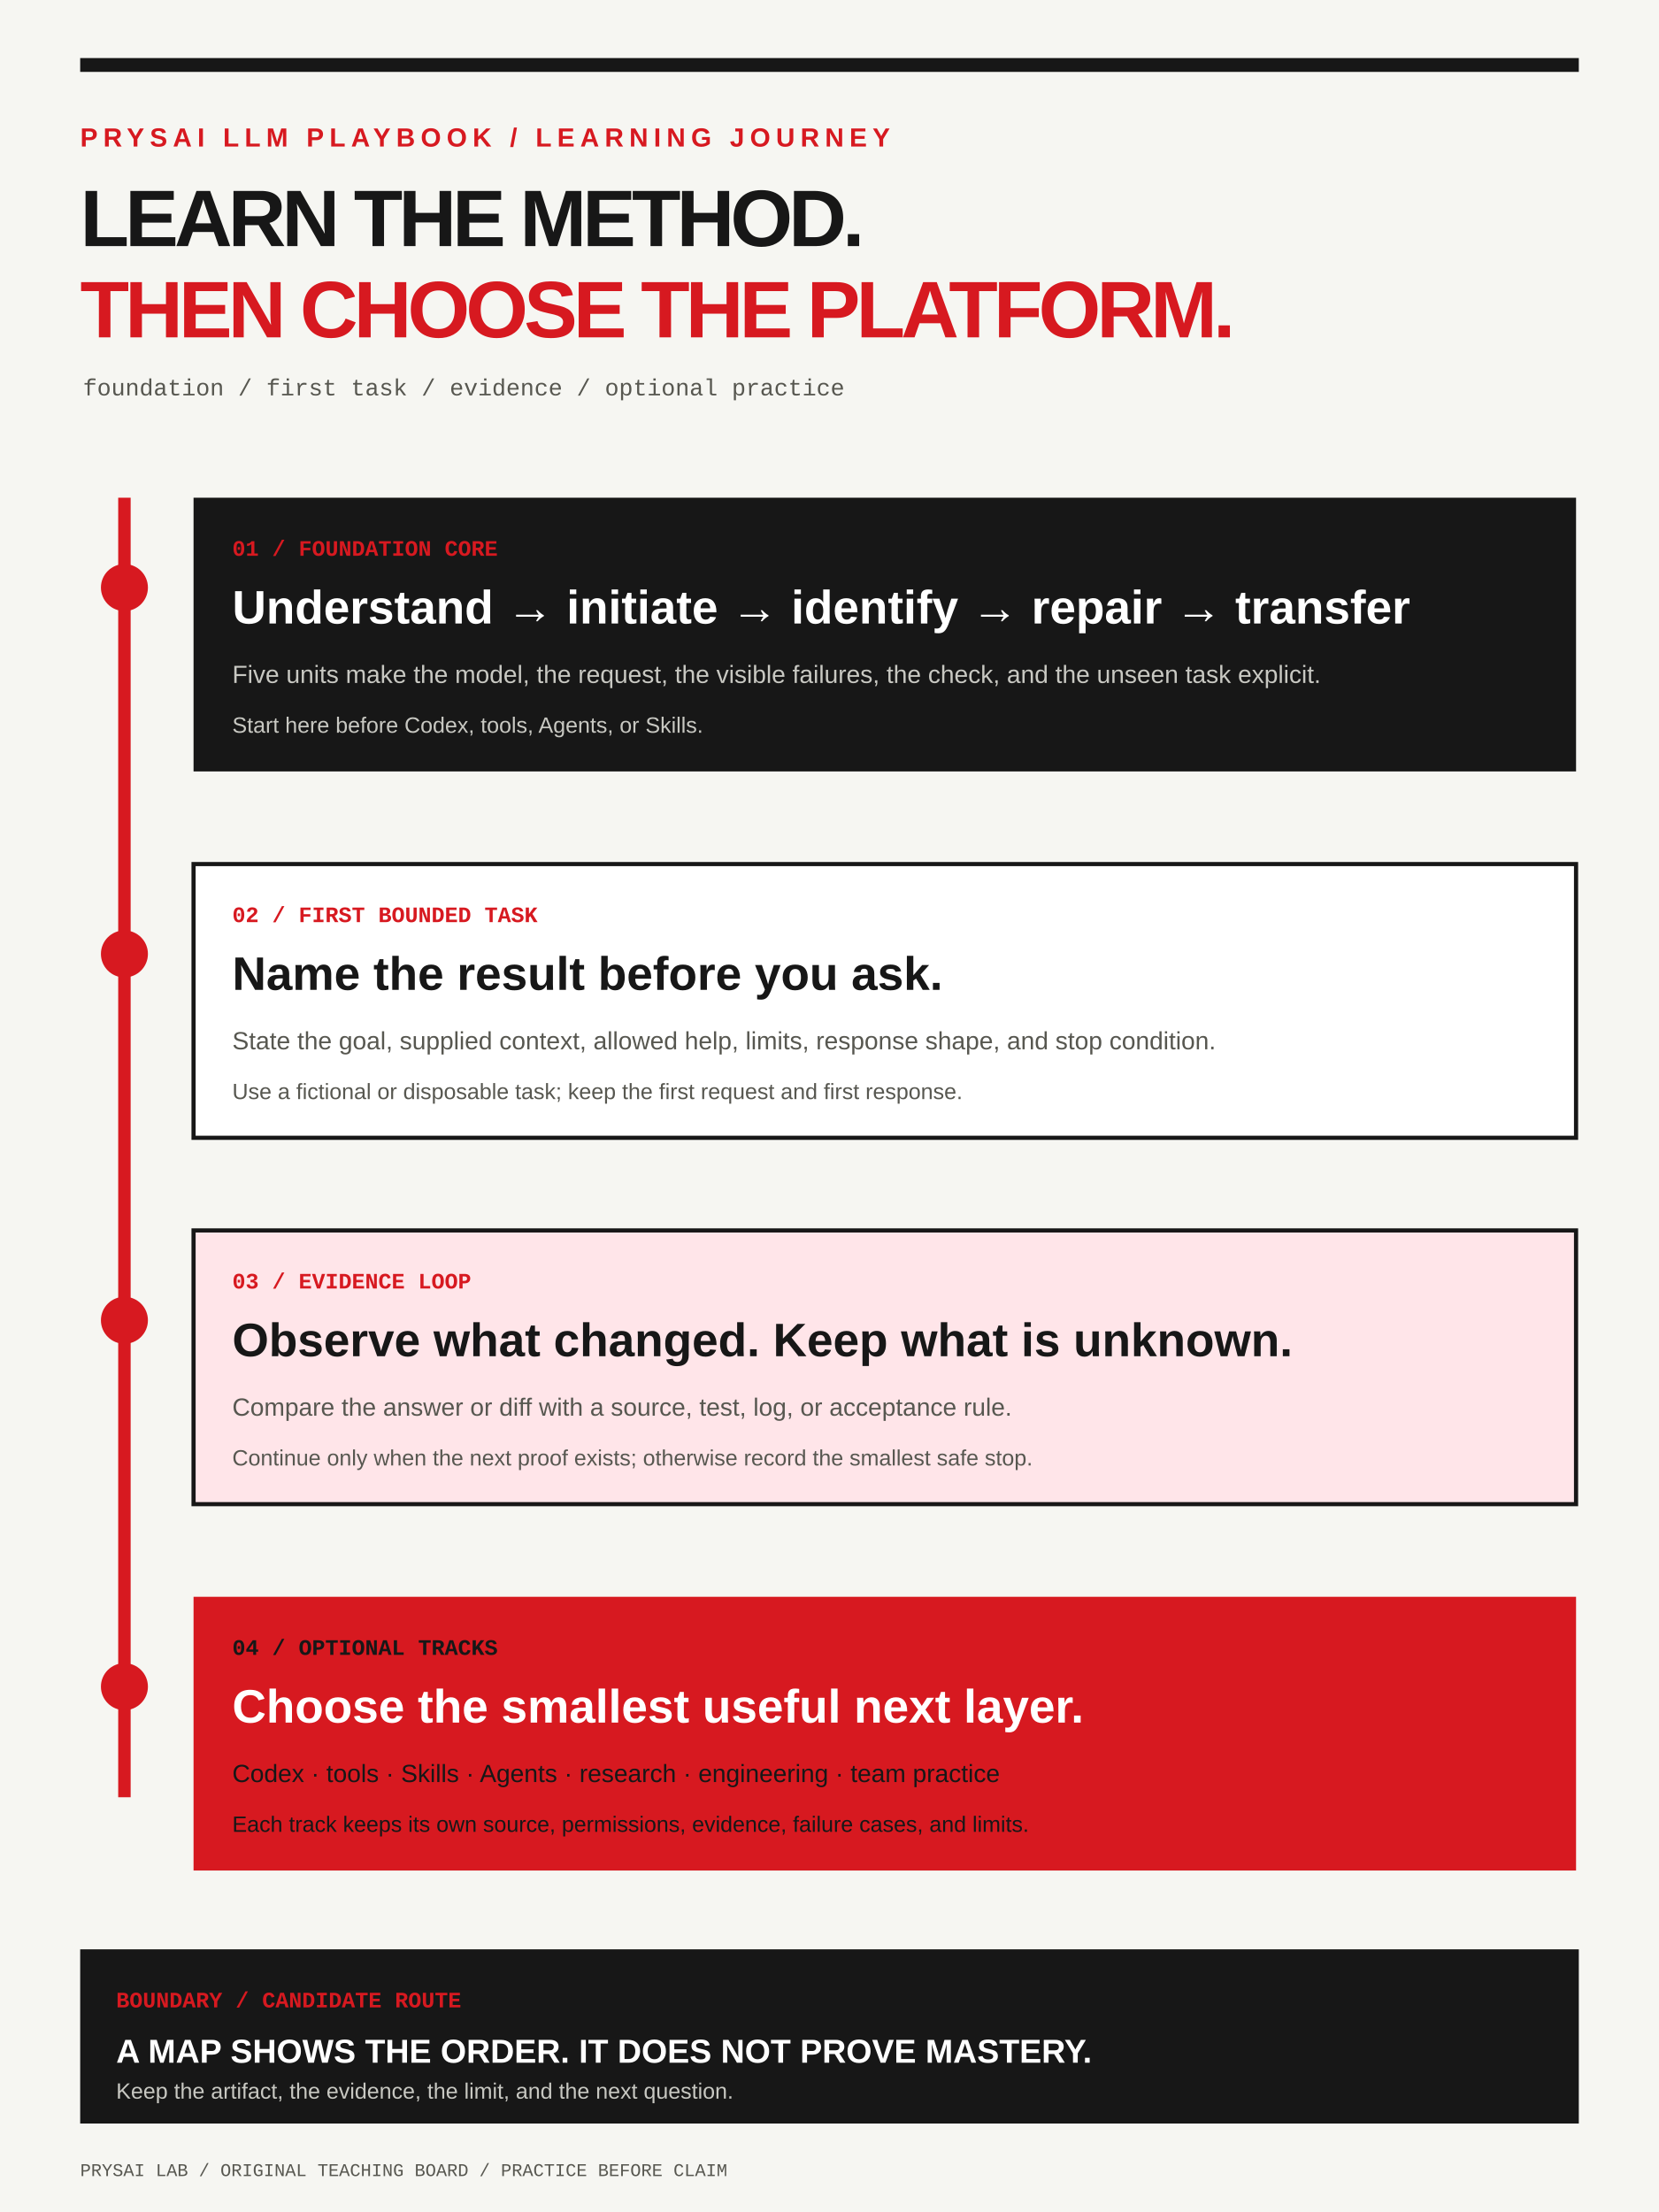
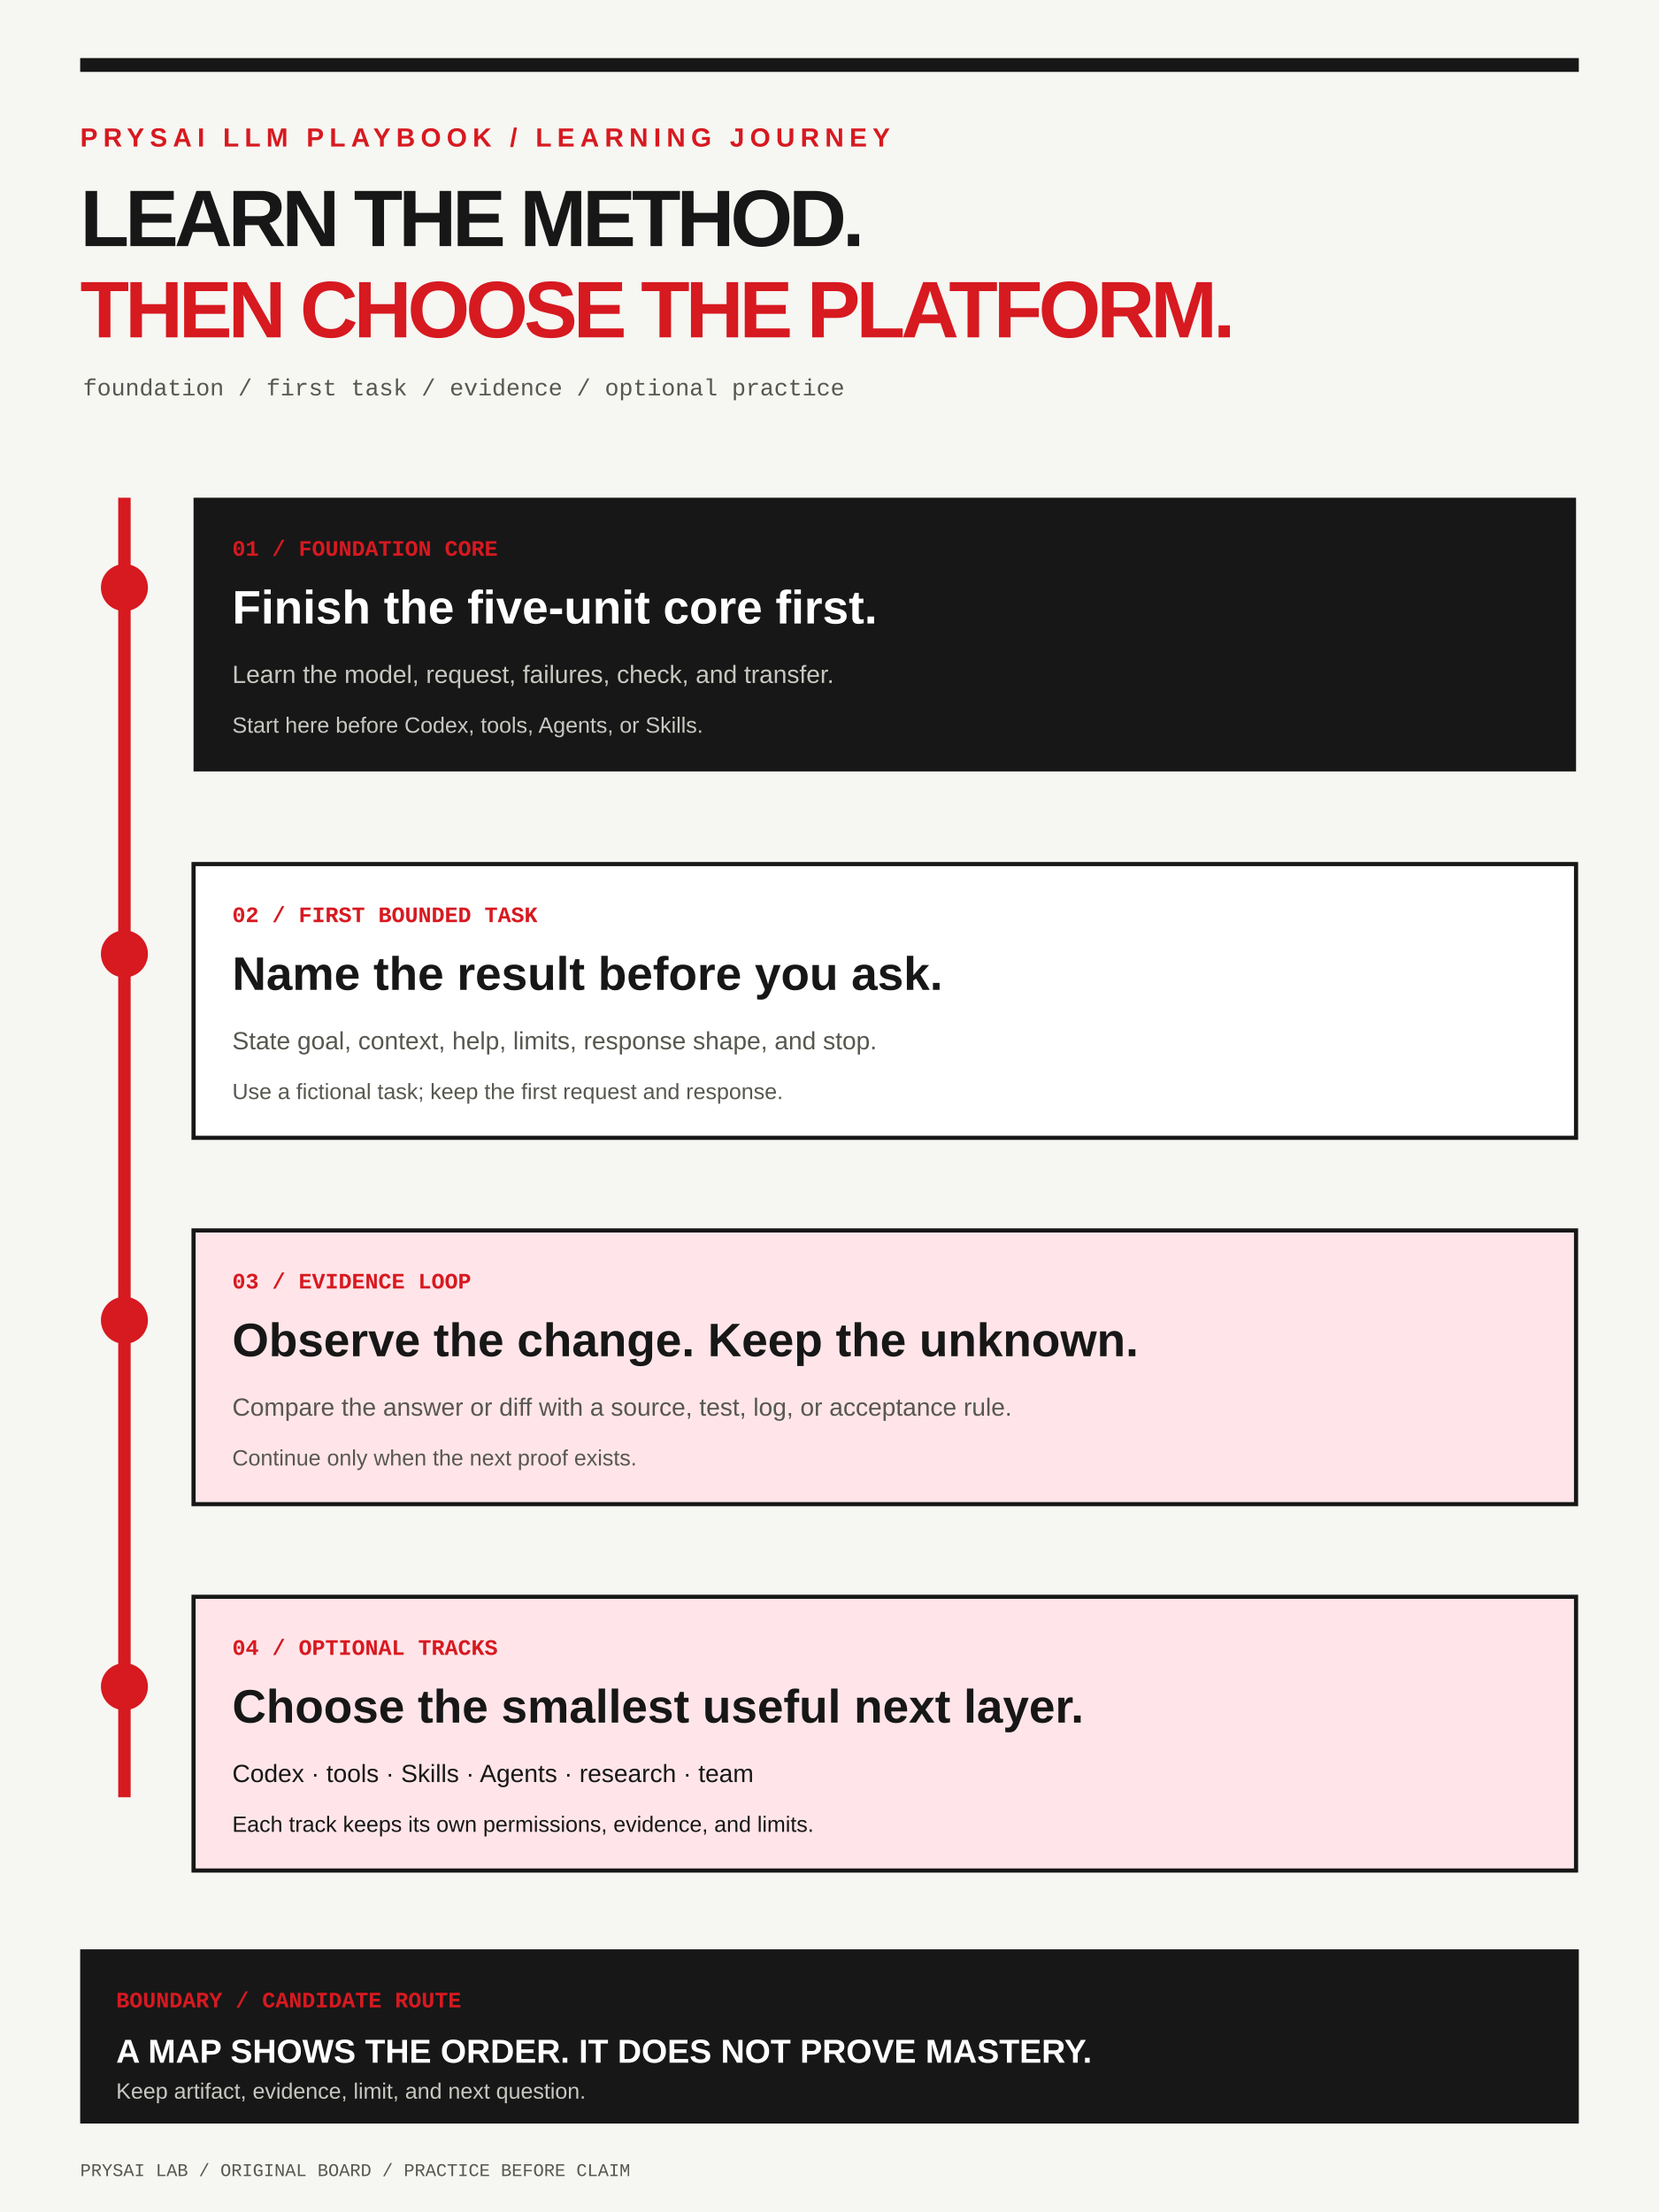
<svg xmlns="http://www.w3.org/2000/svg" viewBox="0 0 1200 1600" role="img" aria-labelledby="title desc">
  <rect width="1200" height="1600" fill="#f6f6f2" />
  <rect x="58" y="42" width="1084" height="10" fill="#171717" />
  <text x="58" y="106" fill="#d71920" font-family="Arial, Helvetica, sans-serif" font-size="19" font-weight="700" letter-spacing="4">PRYSAI LLM PLAYBOOK / LEARNING JOURNEY</text>
  <text x="58" y="178" fill="#171717" font-family="Arial, Helvetica, sans-serif" font-size="58" font-weight="900" letter-spacing="-3">LEARN THE METHOD.</text>
  <text x="58" y="244" fill="#d71920" font-family="Arial, Helvetica, sans-serif" font-size="58" font-weight="900" letter-spacing="-3">THEN CHOOSE THE PLATFORM.</text>
  <text x="60" y="286" fill="#575750" font-family="Consolas, 'Courier New', monospace" font-size="17">foundation / first task / evidence / optional practice</text>
  <line x1="90" y1="360" x2="90" y2="1300" stroke="#d71920" stroke-width="9" />
  <circle cx="90" cy="425" r="17" fill="#d71920" />
  <circle cx="90" cy="690" r="17" fill="#d71920" />
  <circle cx="90" cy="955" r="17" fill="#d71920" />
  <circle cx="90" cy="1220" r="17" fill="#d71920" />
  <g transform="translate(140 360)">
    <rect width="1000" height="198" fill="#171717" />
    <text x="28" y="42" fill="#d71920" font-family="Consolas, 'Courier New', monospace" font-size="16" font-weight="700">01 / FOUNDATION CORE</text>
-     <text x="28" y="91" fill="#ffffff" font-family="Arial, Helvetica, sans-serif" font-size="34" font-weight="900">Understand → initiate → identify → repair → transfer</text>
-     <text x="28" y="134" fill="#c8c8c2" font-family="Arial, Helvetica, sans-serif" font-size="18">Five units make the model, the request, the visible failures, the check, and the unseen task explicit.</text>
+     <text x="28" y="91" fill="#ffffff" font-family="Arial, Helvetica, sans-serif" font-size="34" font-weight="900">Finish the five-unit core first.</text>
+     <text x="28" y="134" fill="#c8c8c2" font-family="Arial, Helvetica, sans-serif" font-size="18">Learn the model, request, failures, check, and transfer.</text>
    <text x="28" y="170" fill="#c8c8c2" font-family="Arial, Helvetica, sans-serif" font-size="16">Start here before Codex, tools, Agents, or Skills.</text>
  </g>
  <g transform="translate(140 625)">
    <rect width="1000" height="198" fill="#ffffff" stroke="#171717" stroke-width="3" />
    <text x="28" y="42" fill="#d71920" font-family="Consolas, 'Courier New', monospace" font-size="16" font-weight="700">02 / FIRST BOUNDED TASK</text>
    <text x="28" y="91" fill="#171717" font-family="Arial, Helvetica, sans-serif" font-size="34" font-weight="900">Name the result before you ask.</text>
-     <text x="28" y="134" fill="#575750" font-family="Arial, Helvetica, sans-serif" font-size="18">State the goal, supplied context, allowed help, limits, response shape, and stop condition.</text>
-     <text x="28" y="170" fill="#575750" font-family="Arial, Helvetica, sans-serif" font-size="16">Use a fictional or disposable task; keep the first request and first response.</text>
+     <text x="28" y="134" fill="#575750" font-family="Arial, Helvetica, sans-serif" font-size="18">State goal, context, help, limits, response shape, and stop.</text>
+     <text x="28" y="170" fill="#575750" font-family="Arial, Helvetica, sans-serif" font-size="16">Use a fictional task; keep the first request and response.</text>
  </g>
  <g transform="translate(140 890)">
    <rect width="1000" height="198" fill="#ffe5e9" stroke="#171717" stroke-width="3" />
    <text x="28" y="42" fill="#d71920" font-family="Consolas, 'Courier New', monospace" font-size="16" font-weight="700">03 / EVIDENCE LOOP</text>
-     <text x="28" y="91" fill="#171717" font-family="Arial, Helvetica, sans-serif" font-size="34" font-weight="900">Observe what changed. Keep what is unknown.</text>
+     <text x="28" y="91" fill="#171717" font-family="Arial, Helvetica, sans-serif" font-size="34" font-weight="900">Observe the change. Keep the unknown.</text>
    <text x="28" y="134" fill="#575750" font-family="Arial, Helvetica, sans-serif" font-size="18">Compare the answer or diff with a source, test, log, or acceptance rule.</text>
-     <text x="28" y="170" fill="#575750" font-family="Arial, Helvetica, sans-serif" font-size="16">Continue only when the next proof exists; otherwise record the smallest safe stop.</text>
+     <text x="28" y="170" fill="#575750" font-family="Arial, Helvetica, sans-serif" font-size="16">Continue only when the next proof exists.</text>
  </g>
  <g transform="translate(140 1155)">
-     <rect width="1000" height="198" fill="#d71920" />
-     <text x="28" y="42" fill="#171717" font-family="Consolas, 'Courier New', monospace" font-size="16" font-weight="700">04 / OPTIONAL TRACKS</text>
-     <text x="28" y="91" fill="#ffffff" font-family="Arial, Helvetica, sans-serif" font-size="34" font-weight="900">Choose the smallest useful next layer.</text>
-     <text x="28" y="134" fill="#171717" font-family="Arial, Helvetica, sans-serif" font-size="18">Codex · tools · Skills · Agents · research · engineering · team practice</text>
-     <text x="28" y="170" fill="#171717" font-family="Arial, Helvetica, sans-serif" font-size="16">Each track keeps its own source, permissions, evidence, failure cases, and limits.</text>
+     <rect width="1000" height="198" fill="#ffe5e9" stroke="#171717" stroke-width="3" />
+     <text x="28" y="42" fill="#d71920" font-family="Consolas, 'Courier New', monospace" font-size="16" font-weight="700">04 / OPTIONAL TRACKS</text>
+     <text x="28" y="91" fill="#171717" font-family="Arial, Helvetica, sans-serif" font-size="34" font-weight="900">Choose the smallest useful next layer.</text>
+     <text x="28" y="134" fill="#171717" font-family="Arial, Helvetica, sans-serif" font-size="18">Codex · tools · Skills · Agents · research · team</text>
+     <text x="28" y="170" fill="#171717" font-family="Arial, Helvetica, sans-serif" font-size="16">Each track keeps its own permissions, evidence, and limits.</text>
  </g>
  <rect x="58" y="1410" width="1084" height="126" fill="#171717" />
  <text x="84" y="1452" fill="#d71920" font-family="Consolas, 'Courier New', monospace" font-size="16" font-weight="700">BOUNDARY / CANDIDATE ROUTE</text>
  <text x="84" y="1492" fill="#ffffff" font-family="Arial, Helvetica, sans-serif" font-size="24" font-weight="900">A MAP SHOWS THE ORDER. IT DOES NOT PROVE MASTERY.</text>
-   <text x="84" y="1518" fill="#c8c8c2" font-family="Arial, Helvetica, sans-serif" font-size="16">Keep the artifact, the evidence, the limit, and the next question.</text>
-   <text x="58" y="1574" fill="#575750" font-family="Consolas, 'Courier New', monospace" font-size="13">PRYSAI LAB / ORIGINAL TEACHING BOARD / PRACTICE BEFORE CLAIM</text>
+   <text x="84" y="1518" fill="#c8c8c2" font-family="Arial, Helvetica, sans-serif" font-size="16">Keep artifact, evidence, limit, and next question.</text>
+   <text x="58" y="1574" fill="#575750" font-family="Consolas, 'Courier New', monospace" font-size="13">PRYSAI LAB / ORIGINAL BOARD / PRACTICE BEFORE CLAIM</text>
</svg>
